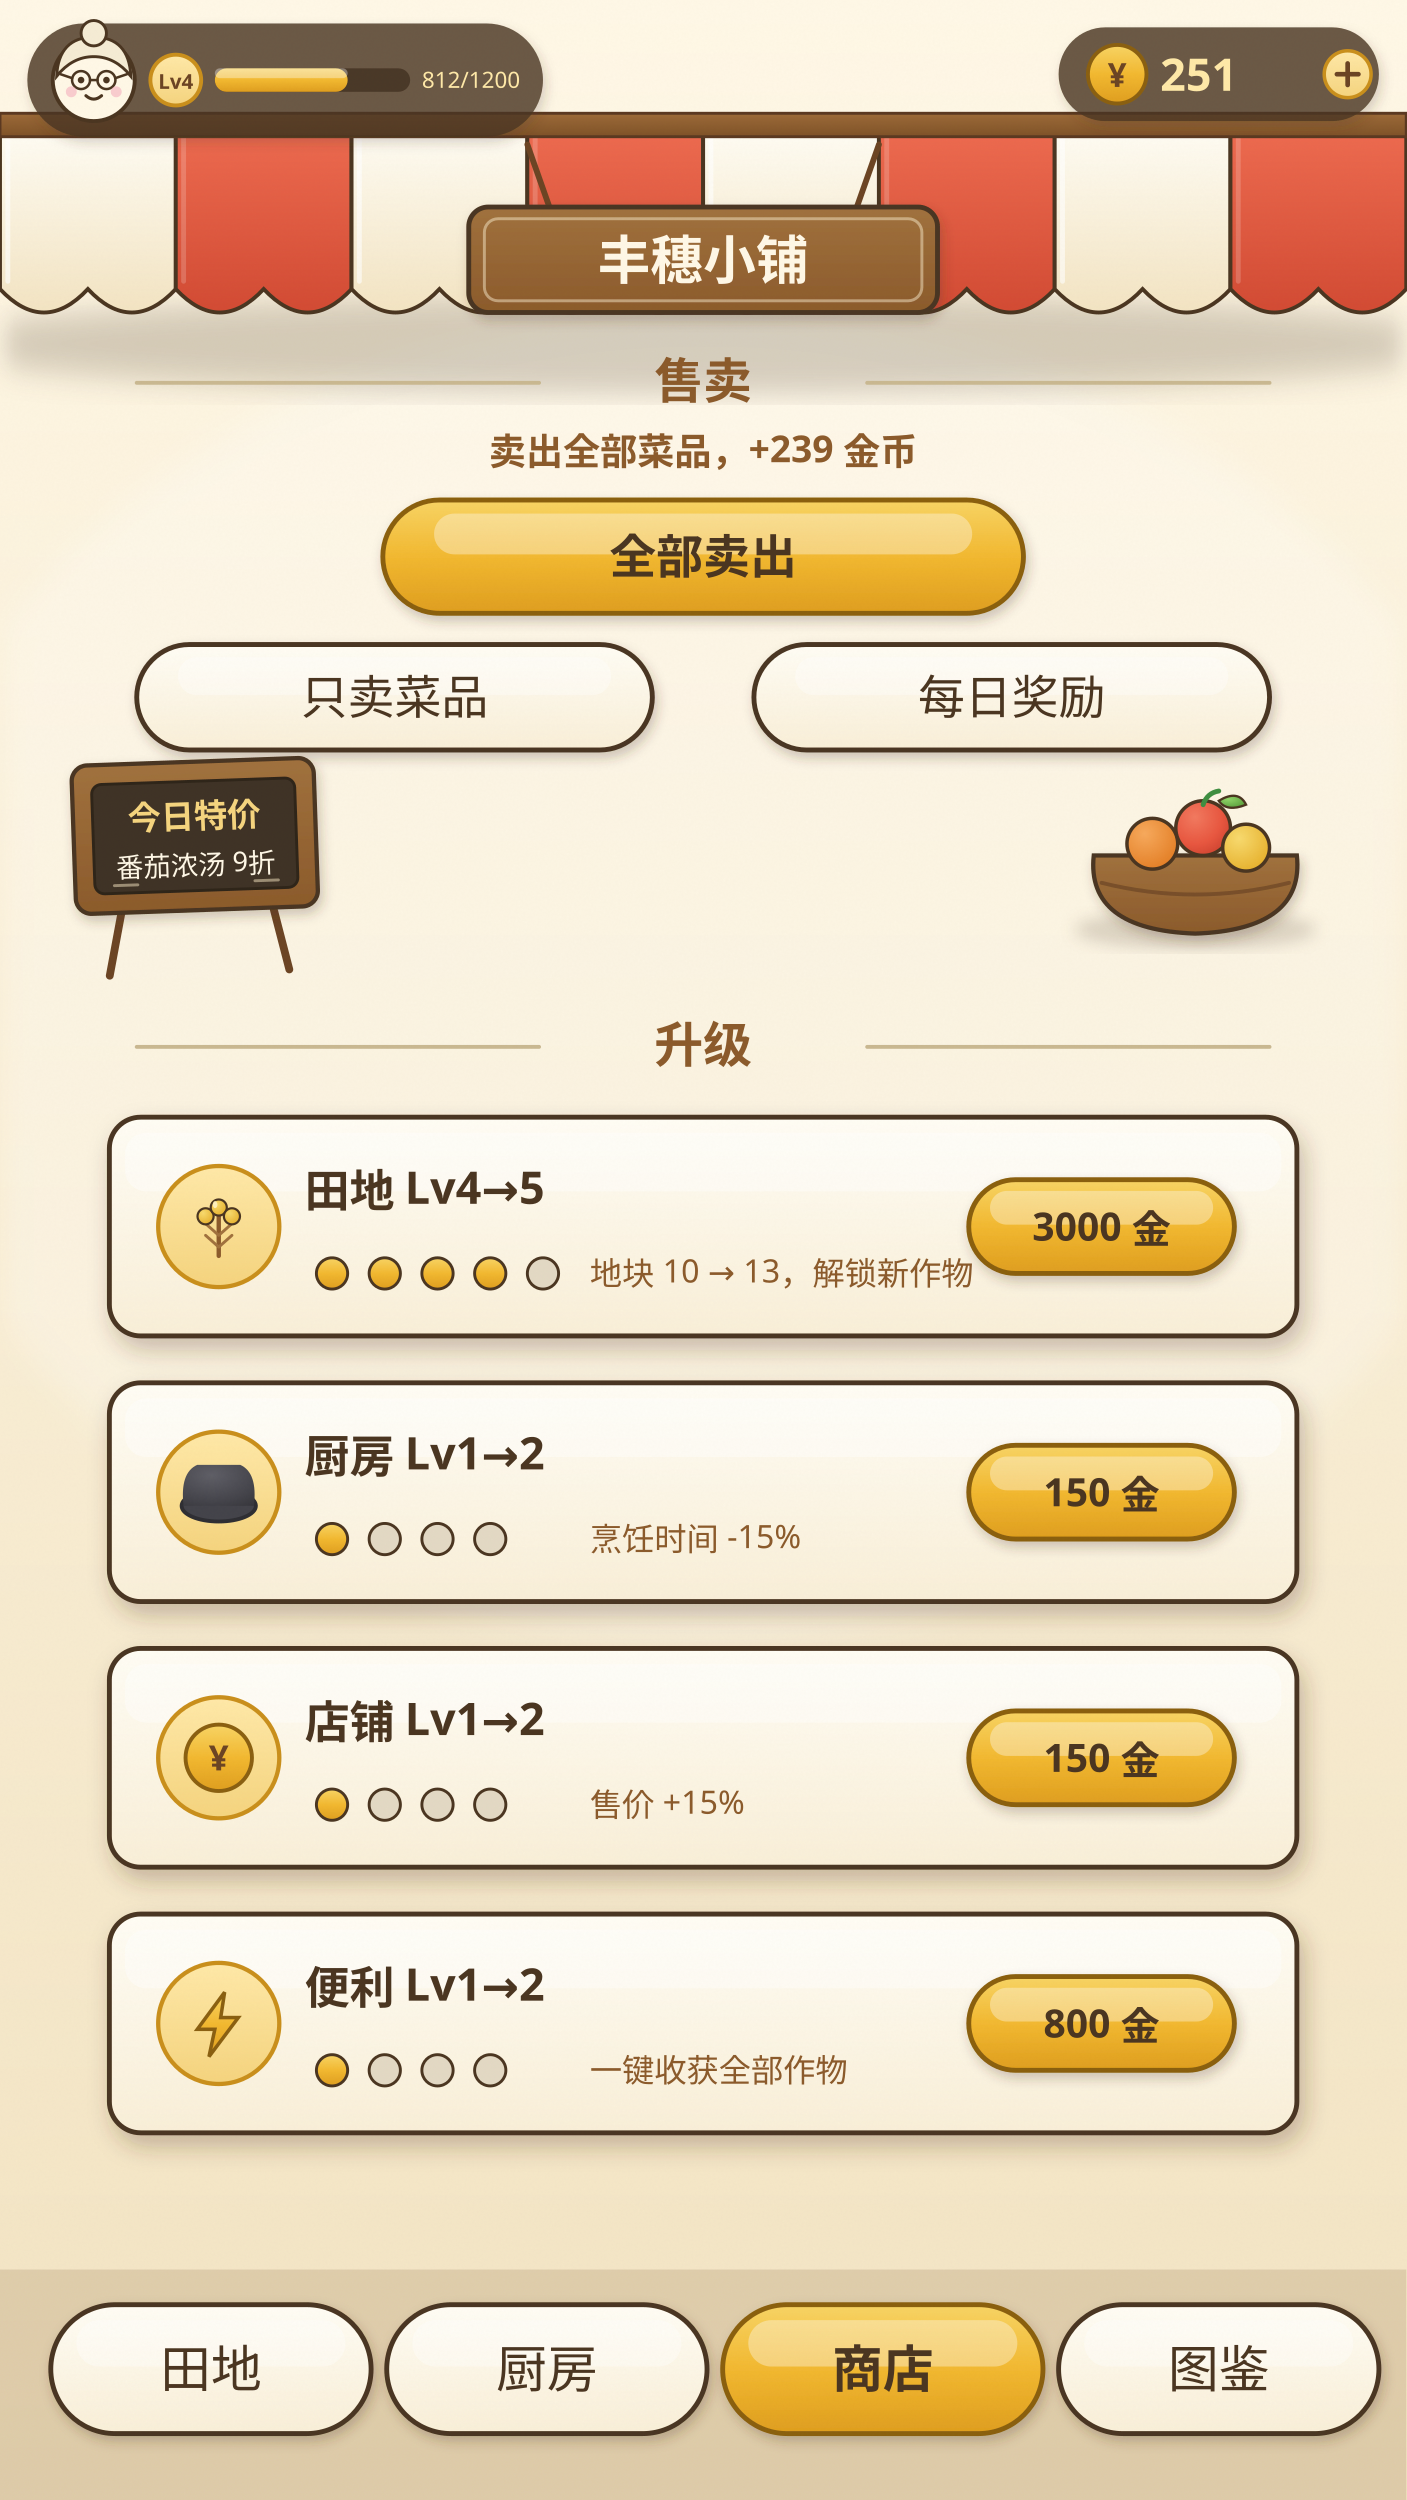
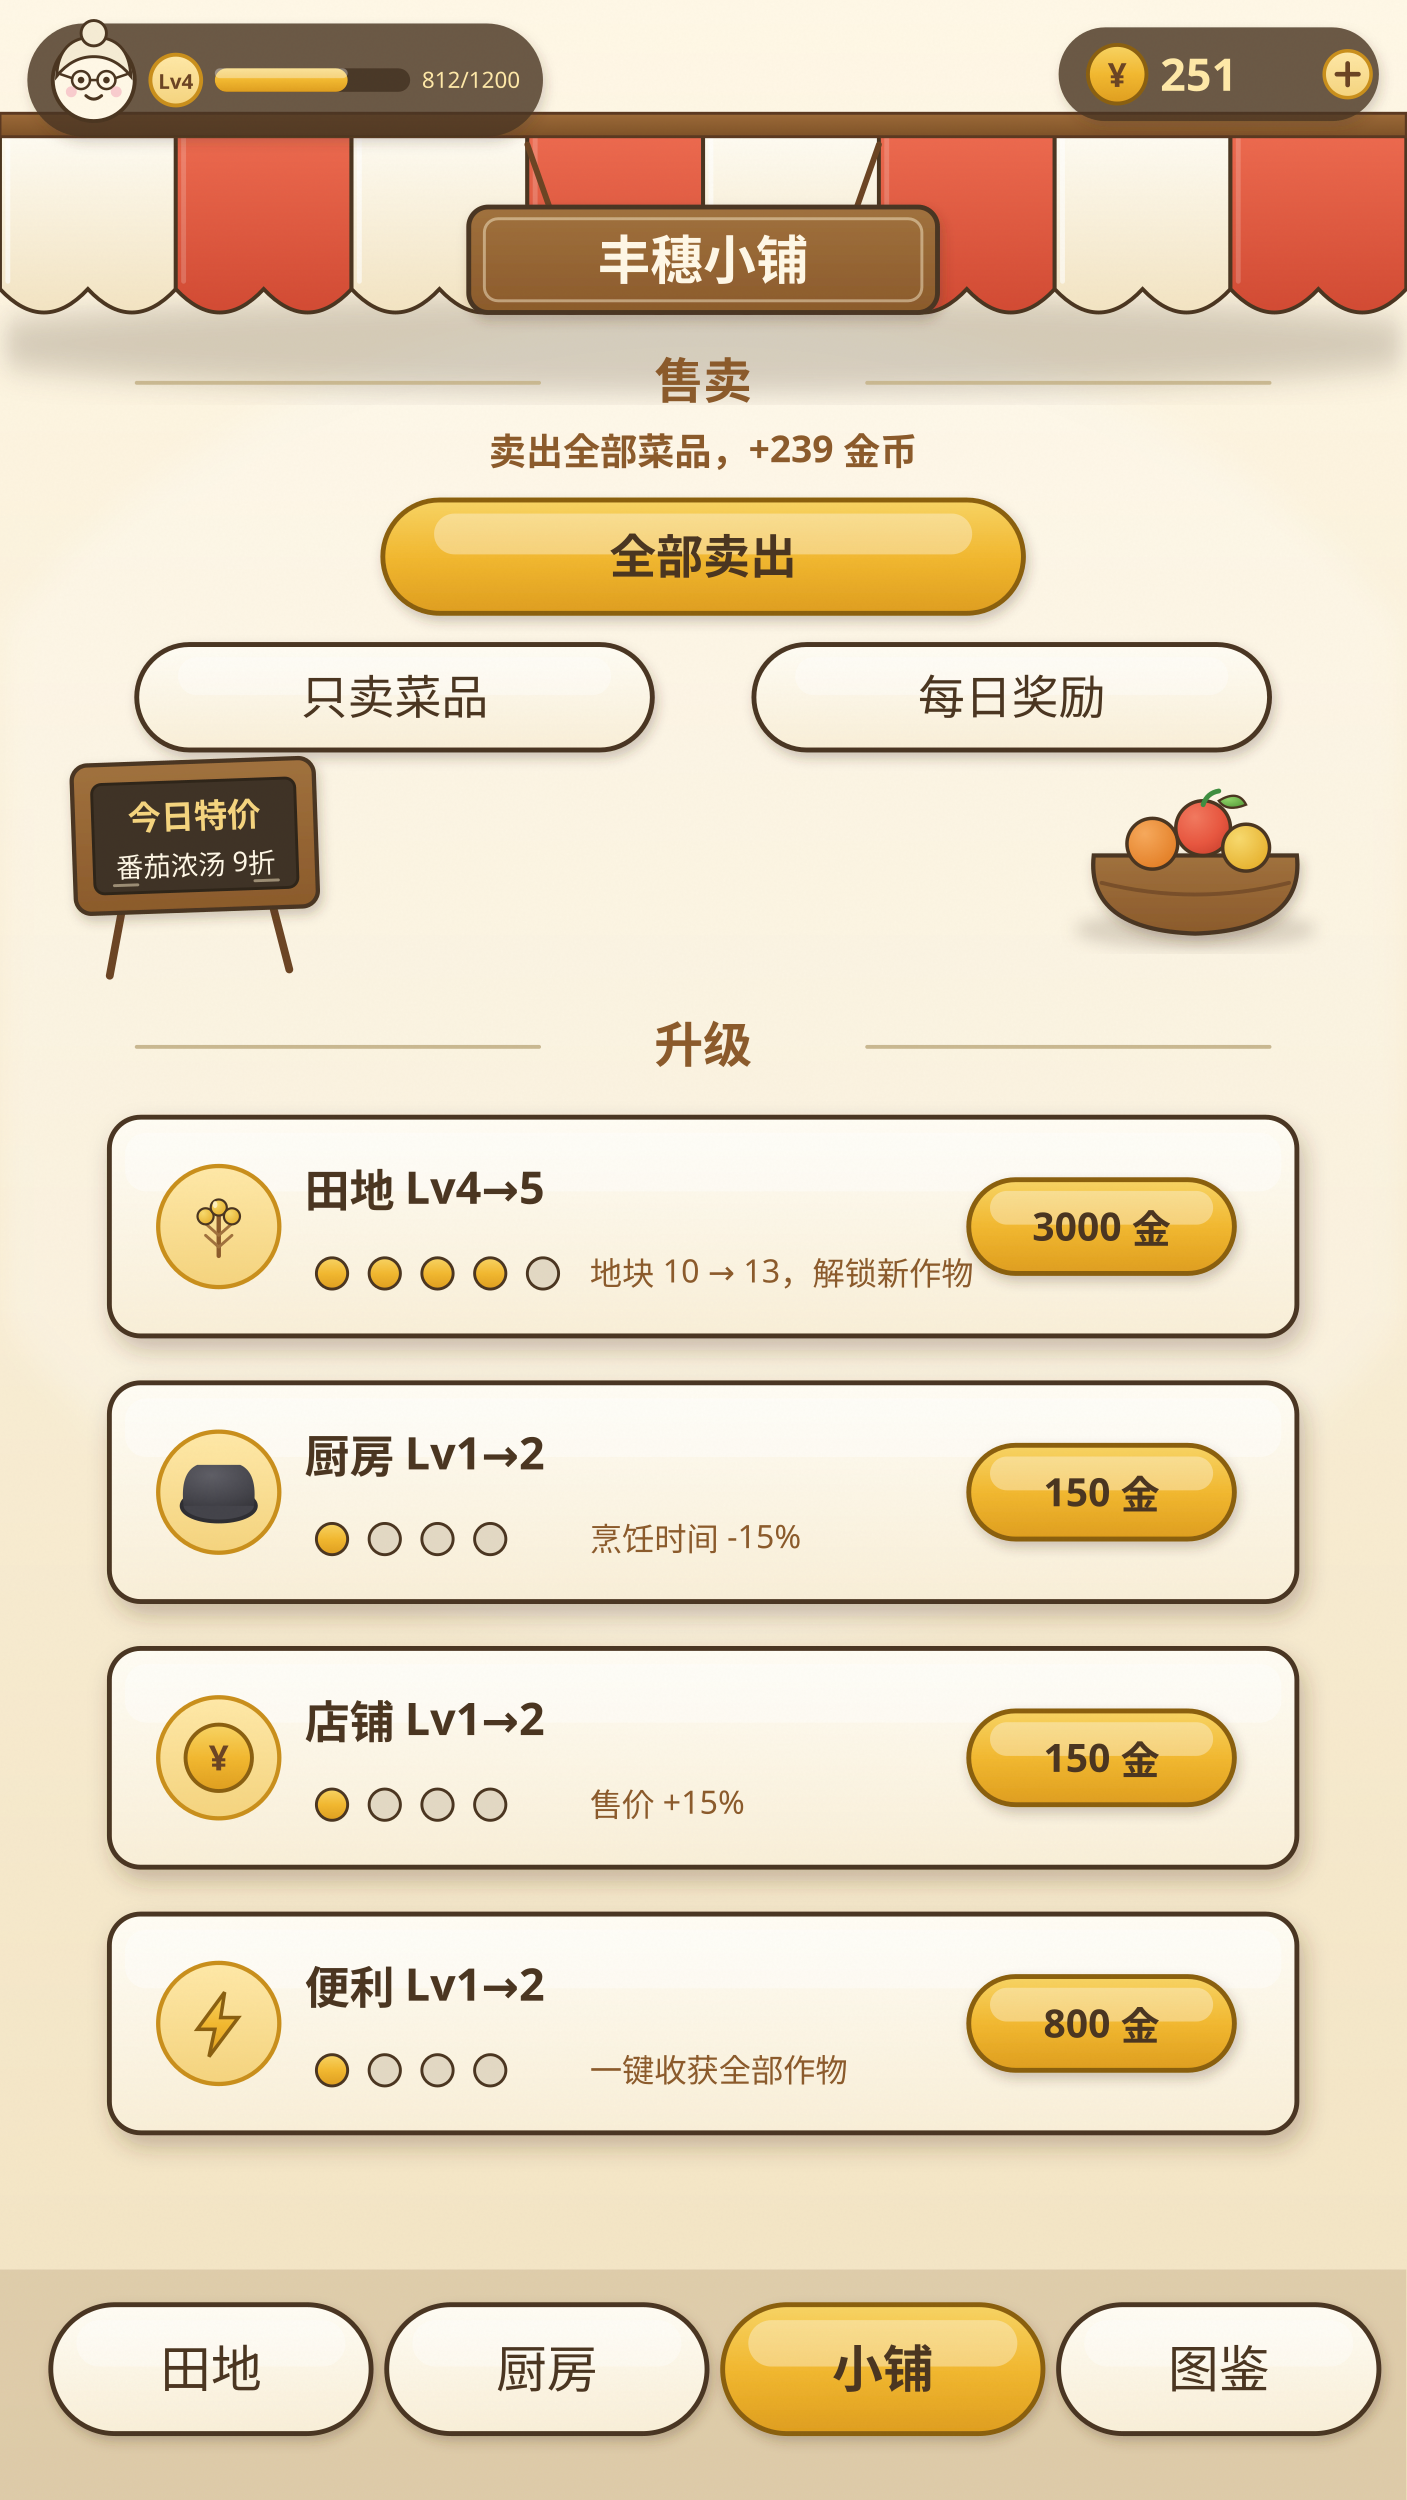
<svg xmlns="http://www.w3.org/2000/svg" width="720" height="1280" viewBox="0 0 720 1280">
  <defs>
    <linearGradient id="sky" x1="0" y1="0" x2="0" y2="1">
      <stop offset="0" stop-color="#9FD3E8" />
      <stop offset="0.55" stop-color="#BEE3D8" />
      <stop offset="1" stop-color="#D9F0E3" />
    </linearGradient>
    <radialGradient id="sun" cx="0.5" cy="0.5" r="0.5">
      <stop offset="0" stop-color="#FFE98A" />
      <stop offset="0.7" stop-color="#FFDF5C" />
      <stop offset="1" stop-color="#FFDF5C" stop-opacity="0" />
    </radialGradient>
    <linearGradient id="hillFar" x1="0" y1="0" x2="0" y2="1">
      <stop offset="0" stop-color="#B5DCA0" />
      <stop offset="1" stop-color="#A3D18B" />
    </linearGradient>
    <linearGradient id="hillNear" x1="0" y1="0" x2="0" y2="1">
      <stop offset="0" stop-color="#8FC96E" />
      <stop offset="1" stop-color="#7CB95A" />
    </linearGradient>
    <linearGradient id="grass" x1="0" y1="0" x2="0" y2="1">
      <stop offset="0" stop-color="#8AD35C" />
      <stop offset="0.4" stop-color="#7EC850" />
      <stop offset="1" stop-color="#6DB544" />
    </linearGradient>
    <linearGradient id="paper" x1="0" y1="0" x2="0" y2="1">
      <stop offset="0" stop-color="#FFFDF5" />
      <stop offset="1" stop-color="#F9EFD8" />
    </linearGradient>
    <linearGradient id="paperDeep" x1="0" y1="0" x2="0" y2="1">
      <stop offset="0" stop-color="#FFF8E7" />
      <stop offset="1" stop-color="#F3E4C2" />
    </linearGradient>
    <linearGradient id="gold" x1="0" y1="0" x2="0" y2="1">
      <stop offset="0" stop-color="#F8D464" />
      <stop offset="0.5" stop-color="#F2B830" />
      <stop offset="1" stop-color="#DF9E1E" />
    </linearGradient>
    <linearGradient id="goldSoft" x1="0" y1="0" x2="0" y2="1">
      <stop offset="0" stop-color="#FFE9A8" />
      <stop offset="1" stop-color="#F5D47E" />
    </linearGradient>
    <linearGradient id="woodV" x1="0" y1="0" x2="0" y2="1">
      <stop offset="0" stop-color="#9C6A38" />
      <stop offset="1" stop-color="#7E5127" />
    </linearGradient>
    <linearGradient id="woodWall" x1="0" y1="0" x2="0" y2="1">
      <stop offset="0" stop-color="#8B5F33" />
      <stop offset="1" stop-color="#6F4822" />
    </linearGradient>
    <linearGradient id="woodSign" x1="0" y1="0" x2="0" y2="1">
      <stop offset="0" stop-color="#A0713D" />
      <stop offset="1" stop-color="#8B5A2B" />
    </linearGradient>
    <linearGradient id="soilBed" x1="0" y1="0" x2="0" y2="1">
      <stop offset="0" stop-color="#A5764E" />
      <stop offset="0.5" stop-color="#96683F" />
      <stop offset="1" stop-color="#7E5636" />
    </linearGradient>
    <radialGradient id="tomatoG" cx="0.35" cy="0.3" r="0.9">
      <stop offset="0" stop-color="#F2795F" />
      <stop offset="0.55" stop-color="#E8563F" />
      <stop offset="1" stop-color="#C23A28" />
    </radialGradient>
    <radialGradient id="goldFruit" cx="0.35" cy="0.3" r="0.9">
      <stop offset="0" stop-color="#F8DA6E" />
      <stop offset="1" stop-color="#E3A81F" />
    </radialGradient>
    <radialGradient id="orangeG" cx="0.35" cy="0.3" r="0.9">
      <stop offset="0" stop-color="#F7A95C" />
      <stop offset="1" stop-color="#E0761A" />
    </radialGradient>
    <radialGradient id="greenG" cx="0.35" cy="0.3" r="0.9">
      <stop offset="0" stop-color="#8FD468" />
      <stop offset="1" stop-color="#4E9433" />
    </radialGradient>
    <radialGradient id="potatoG" cx="0.35" cy="0.3" r="0.9">
      <stop offset="0" stop-color="#D39E66" />
      <stop offset="1" stop-color="#A9713F" />
    </radialGradient>
    <radialGradient id="pinkG" cx="0.35" cy="0.3" r="0.9">
      <stop offset="0" stop-color="#F6BFCB" />
      <stop offset="1" stop-color="#E8557A" />
    </radialGradient>
    <radialGradient id="melonG" cx="0.35" cy="0.3" r="0.9">
      <stop offset="0" stop-color="#57A85C" />
      <stop offset="1" stop-color="#2E7D32" />
    </radialGradient>
    <radialGradient id="cabbageG" cx="0.35" cy="0.3" r="0.9">
      <stop offset="0" stop-color="#E9F2C8" />
      <stop offset="1" stop-color="#9CBF6A" />
    </radialGradient>
    <radialGradient id="mushroomCapG" cx="0.35" cy="0.3" r="0.9">
      <stop offset="0" stop-color="#C8A87E" />
      <stop offset="1" stop-color="#8A6844" />
    </radialGradient>
    <radialGradient id="chiliG" cx="0.35" cy="0.3" r="0.9">
      <stop offset="0" stop-color="#E8604C" />
      <stop offset="1" stop-color="#A03020" />
    </radialGradient>
    <radialGradient id="eggplantG" cx="0.35" cy="0.3" r="0.9">
      <stop offset="0" stop-color="#B98FD6" />
      <stop offset="1" stop-color="#5E3A8E" />
    </radialGradient>
    <radialGradient id="peanutG" cx="0.35" cy="0.3" r="0.9">
      <stop offset="0" stop-color="#F2DBB0" />
      <stop offset="1" stop-color="#B08A4E" />
    </radialGradient>
    <radialGradient id="grapeG" cx="0.35" cy="0.3" r="0.9">
      <stop offset="0" stop-color="#B39CE0" />
      <stop offset="1" stop-color="#5E35B1" />
    </radialGradient>
    <radialGradient id="peachG" cx="0.35" cy="0.3" r="0.9">
      <stop offset="0" stop-color="#FAD9C4" />
      <stop offset="1" stop-color="#F08A6B" />
    </radialGradient>
    <radialGradient id="plateG" cx="0.4" cy="0.3" r="1">
      <stop offset="0" stop-color="#FFFDF8" />
      <stop offset="1" stop-color="#E9DFC9" />
    </radialGradient>
    <radialGradient id="bunG" cx="0.4" cy="0.3" r="1">
      <stop offset="0" stop-color="#FFFDF5" />
      <stop offset="1" stop-color="#EFE0C2" />
    </radialGradient>
    <radialGradient id="breadG" cx="0.35" cy="0.3" r="1">
      <stop offset="0" stop-color="#F0CE8E" />
      <stop offset="1" stop-color="#C98F4E" />
    </radialGradient>
    <radialGradient id="jamG" cx="0.35" cy="0.3" r="1">
      <stop offset="0" stop-color="#F2637F" />
      <stop offset="1" stop-color="#C21847" />
    </radialGradient>
    <radialGradient id="potG" cx="0.4" cy="0.25" r="1.1">
      <stop offset="0" stop-color="#5E5E66" />
      <stop offset="0.6" stop-color="#43434A" />
      <stop offset="1" stop-color="#2E2E33" />
    </radialGradient>
    <radialGradient id="soupG" cx="0.4" cy="0.35" r="0.9">
      <stop offset="0" stop-color="#F2836A" />
      <stop offset="1" stop-color="#D24A33" />
    </radialGradient>
    <linearGradient id="awnRed" x1="0" y1="0" x2="0" y2="1">
      <stop offset="0" stop-color="#EE6B50" />
      <stop offset="1" stop-color="#D24A33" />
    </linearGradient>
    <linearGradient id="awnCream" x1="0" y1="0" x2="0" y2="1">
      <stop offset="0" stop-color="#FFFDF5" />
      <stop offset="1" stop-color="#F3E4C2" />
    </linearGradient>
    <filter id="soft" x="-40%" y="-40%" width="180%" height="180%">
      <feDropShadow dx="3" dy="6" stdDeviation="6" flood-color="#4A3520" flood-opacity="0.28" />
    </filter>
    <filter id="softSm" x="-40%" y="-40%" width="180%" height="180%">
      <feDropShadow dx="1.5" dy="3" stdDeviation="3" flood-color="#4A3520" flood-opacity="0.25" />
    </filter>
    <filter id="blur4">
      <feGaussianBlur stdDeviation="4" />
    </filter>
    <filter id="blur8">
      <feGaussianBlur stdDeviation="8" />
    </filter>
    <filter id="grain">
      <feTurbulence type="fractalNoise" baseFrequency="0.8" numOctaves="2" stitchTiles="stitch" />
      <feColorMatrix type="matrix" values="0 0 0 0 0.29  0 0 0 0 0.21  0 0 0 0 0.13  0 0 0 0.5 0" />
    </filter>
    <filter id="bleed" x="-15%" y="-15%" width="130%" height="130%">
      <feGaussianBlur stdDeviation="2.2" />
    </filter>
    <filter id="wcIcon" x="-12%" y="-12%" width="124%" height="124%">
      <feTurbulence type="fractalNoise" baseFrequency="0.03" numOctaves="3" seed="11" result="wob" />
      <feDisplacementMap in="SourceGraphic" in2="wob" scale="3" xChannelSelector="R" yChannelSelector="G" result="disp" />
      <feTurbulence type="fractalNoise" baseFrequency="0.02" numOctaves="3" seed="5" result="pigL" />
      <feColorMatrix in="pigL" type="matrix" values="0 0 0 0 0 0 0 0 0 0 0 0 0 0 0 1 1 1 0 -0.35" result="pigLA" />
      <feComposite in="disp" in2="pigLA" operator="in" result="blotch1" />
      <feTurbulence type="fractalNoise" baseFrequency="0.35" numOctaves="2" seed="9" result="pigF" />
      <feColorMatrix in="pigF" type="matrix" values="0 0 0 0 0 0 0 0 0 0 0 0 0 0 0 0.12 0.12 0.12 0 0.86" result="pigFA" />
      <feComposite in="blotch1" in2="pigFA" operator="in" result="blotch2" />
      <feMorphology in="blotch2" operator="erode" radius="1.5" result="er" />
      <feComposite in="blotch2" in2="er" operator="out" result="ring" />
      <feFlood flood-color="#3A2415" flood-opacity="0.3" result="poolC" />
      <feComposite in="poolC" in2="ring" operator="in" result="pool" />
      <feMerge>
        <feMergeNode in="blotch2" />
        <feMergeNode in="pool" />
      </feMerge>
    </filter>
    <filter id="wcBg" x="-4%" y="-4%" width="108%" height="108%">
      <feTurbulence type="fractalNoise" baseFrequency="0.007" numOctaves="3" seed="23" result="wob" />
      <feDisplacementMap in="SourceGraphic" in2="wob" scale="4" xChannelSelector="R" yChannelSelector="G" result="disp" />
      <feFlood flood-color="#FFF3D9" result="creamC" />
      <feTurbulence type="fractalNoise" baseFrequency="0.006" numOctaves="3" seed="17" result="washL" />
      <feColorMatrix in="washL" type="matrix" values="0 0 0 0 0 0 0 0 0 0 0 0 0 0 0 0.18 0.18 0.18 0 -0.22" result="washLA" />
      <feComposite in="creamC" in2="washLA" operator="in" result="washL2" />
      <feComposite in="washL2" in2="disp" operator="atop" result="w1" />
      <feFlood flood-color="#6B4423" result="brownC" />
      <feTurbulence type="fractalNoise" baseFrequency="0.01" numOctaves="3" seed="31" result="washD" />
      <feColorMatrix in="washD" type="matrix" values="0 0 0 0 0 0 0 0 0 0 0 0 0 0 0 0.1 0.1 0.1 0 -0.12" result="washDA" />
      <feComposite in="brownC" in2="washDA" operator="in" result="washD2" />
      <feComposite in="washD2" in2="w1" operator="atop" />
    </filter>
    <filter id="wcBgSoft" x="-4%" y="-4%" width="108%" height="108%">
      <feTurbulence type="fractalNoise" baseFrequency="0.007" numOctaves="3" seed="23" result="wob" />
      <feDisplacementMap in="SourceGraphic" in2="wob" scale="4" xChannelSelector="R" yChannelSelector="G" result="disp" />
      <feFlood flood-color="#FFF3D9" result="creamC" />
      <feTurbulence type="fractalNoise" baseFrequency="0.006" numOctaves="3" seed="17" result="washL" />
      <feColorMatrix in="washL" type="matrix" values="0 0 0 0 0 0 0 0 0 0 0 0 0 0 0 0.035 0.035 0.035 0 -0.045" result="washLA" />
      <feComposite in="creamC" in2="washLA" operator="in" result="washL2" />
      <feComposite in="washL2" in2="disp" operator="atop" result="w1" />
      <feFlood flood-color="#6B4423" result="brownC" />
      <feTurbulence type="fractalNoise" baseFrequency="0.01" numOctaves="3" seed="31" result="washD" />
      <feColorMatrix in="washD" type="matrix" values="0 0 0 0 0 0 0 0 0 0 0 0 0 0 0 0.05 0.05 0.05 0 -0.06" result="washDA" />
      <feComposite in="brownC" in2="washDA" operator="in" result="washD2" />
      <feComposite in="washD2" in2="w1" operator="atop" />
    </filter>
    <linearGradient id="soilDry" x1="0" y1="0" x2="0.6" y2="1">
      <stop offset="0" stop-color="#CE9C64" />
      <stop offset="0.55" stop-color="#B0824F" />
      <stop offset="1" stop-color="#96683F" />
    </linearGradient>
    <linearGradient id="soilWet" x1="0" y1="0" x2="0.6" y2="1">
      <stop offset="0" stop-color="#8A5F3C" />
      <stop offset="0.55" stop-color="#744C2E" />
      <stop offset="1" stop-color="#5F3D22" />
    </linearGradient>
    <linearGradient id="fadeDown" x1="0" y1="0" x2="0" y2="1">
      <stop offset="0" stop-color="#F3E4C2" stop-opacity="0" />
      <stop offset="1" stop-color="#F3E4C2" />
    </linearGradient>
    <linearGradient id="fadeR" x1="0" y1="0" x2="1" y2="0">
      <stop offset="0" stop-color="#FFF8E7" stop-opacity="0" />
      <stop offset="1" stop-color="#FFF8E7" />
    </linearGradient>
  </defs>
  <rect x="0" y="0" width="720" height="1280" rx="0" fill="#F3E4C2" stroke="none" stroke-width="0" />
  <rect x="-8" y="-8" width="736" height="1296" rx="0" fill="url(#paperDeep)" stroke="none" stroke-width="0" />
  <ellipse cx="360" cy="500" rx="420" ry="340" fill="#FFFFFF" opacity="0.25" filter="url(#blur8)" />
  <ellipse cx="360" cy="176" rx="400" ry="26" fill="#4A3520" opacity="0.22" filter="url(#blur8)" />
  <path d="M0 64 L90 64 L90 148 Q67.5 172 45 148 Q22.5 172 0 148 Z" fill="url(#awnCream)" stroke="#4A3520" stroke-width="2" />
  <path d="M4 68 L4 144" fill="none" stroke="#FFFFFF" stroke-width="2.5" stroke-linecap="round" opacity="0.6" />
  <path d="M90 64 L180 64 L180 148 Q157.5 172 135 148 Q112.5 172 90 148 Z" fill="url(#awnRed)" stroke="#4A3520" stroke-width="2" />
  <path d="M94 68 L94 144" fill="none" stroke="#FFFFFF" stroke-width="2.5" stroke-linecap="round" opacity="0.18" />
  <path d="M180 64 L270 64 L270 148 Q247.5 172 225 148 Q202.5 172 180 148 Z" fill="url(#awnCream)" stroke="#4A3520" stroke-width="2" />
  <path d="M184 68 L184 144" fill="none" stroke="#FFFFFF" stroke-width="2.5" stroke-linecap="round" opacity="0.6" />
  <path d="M270 64 L360 64 L360 148 Q337.5 172 315 148 Q292.5 172 270 148 Z" fill="url(#awnRed)" stroke="#4A3520" stroke-width="2" />
  <path d="M274 68 L274 144" fill="none" stroke="#FFFFFF" stroke-width="2.5" stroke-linecap="round" opacity="0.18" />
  <path d="M360 64 L450 64 L450 148 Q427.5 172 405 148 Q382.5 172 360 148 Z" fill="url(#awnCream)" stroke="#4A3520" stroke-width="2" />
  <path d="M364 68 L364 144" fill="none" stroke="#FFFFFF" stroke-width="2.5" stroke-linecap="round" opacity="0.6" />
  <path d="M450 64 L540 64 L540 148 Q517.5 172 495 148 Q472.5 172 450 148 Z" fill="url(#awnRed)" stroke="#4A3520" stroke-width="2" />
  <path d="M454 68 L454 144" fill="none" stroke="#FFFFFF" stroke-width="2.5" stroke-linecap="round" opacity="0.18" />
  <path d="M540 64 L630 64 L630 148 Q607.5 172 585 148 Q562.5 172 540 148 Z" fill="url(#awnCream)" stroke="#4A3520" stroke-width="2" />
  <path d="M544 68 L544 144" fill="none" stroke="#FFFFFF" stroke-width="2.5" stroke-linecap="round" opacity="0.6" />
  <path d="M630 64 L720 64 L720 148 Q697.5 172 675 148 Q652.5 172 630 148 Z" fill="url(#awnRed)" stroke="#4A3520" stroke-width="2" />
  <path d="M634 68 L634 144" fill="none" stroke="#FFFFFF" stroke-width="2.5" stroke-linecap="round" opacity="0.18" />
  <rect x="0" y="58" width="720" height="12" rx="0" fill="url(#woodV)" stroke="#5A3820" stroke-width="1.5" />
  <path d="M270 74 L282 108 M450 74 L438 108" fill="none" stroke="#6B4423" stroke-width="3" stroke-linecap="round" />
  <rect x="240" y="106" width="240" height="54" rx="10" fill="url(#woodSign)" stroke="#4A3520" stroke-width="2.5" filter="url(#softSm)" />
  <rect x="248" y="112" width="224" height="42" rx="7" fill="none" stroke="#F5E8C8" stroke-width="1.5" opacity="0.5" />
  <text x="360" y="143" font-family="'PingFang SC','Microsoft YaHei',sans-serif" font-size="27" fill="#FFF8E7" font-weight="bold" text-anchor="middle" opacity="1">丰穗小铺</text>
  <g transform="translate(612 436)">
    <ellipse cx="0" cy="40" rx="62" ry="10" fill="#4A3520" opacity="0.18" filter="url(#blur4)" />
    <path d="M-52 2 Q-56 40 0 42 Q56 40 52 2 Z" fill="url(#woodSign)" stroke="#4A3520" stroke-width="2.2" filter="url(#softSm)" />
    <path d="M-48 16 Q0 28 48 16" fill="none" stroke="#6B4423" stroke-width="2" stroke-linecap="round" opacity="0.7" />
    <circle cx="-22" cy="-4" r="13" fill="url(#orangeG)" stroke="#4A3520" stroke-width="1.8" />
    <circle cx="4" cy="-12" r="14" fill="url(#tomatoG)" stroke="#4A3520" stroke-width="1.8" />
    <circle cx="26" cy="-2" r="12" fill="url(#goldFruit)" stroke="#4A3520" stroke-width="1.8" />
    <path d="M4 -24 q2 -6 8 -7" fill="none" stroke="#3E8E41" stroke-width="2.5" stroke-linecap="round" />
    <path d="M12 -26 q10 -6 14 2 q-10 4 -14 -2 Z" fill="url(#greenG)" stroke="#4A3520" stroke-width="1.2" />
  </g>
  <rect x="14" y="12" width="264" height="58" rx="29" fill="#4A3520" stroke="none" stroke-width="0" opacity="0.82" filter="url(#softSm)" />
  <g>
    <circle cx="48" cy="41" r="21" fill="#FFF8E7" stroke="#4A3520" stroke-width="2" />
    <path d="M29 39 Q30 19 48 19 Q66 19 67 39 Q59 29 48 29 Q37 29 29 39 Z" fill="#F5ECD4" stroke="#4A3520" stroke-width="1.5" />
    <circle cx="48" cy="17" r="6.5" fill="#F5ECD4" stroke="#4A3520" stroke-width="1.5" />
    <circle cx="41.5" cy="41" r="4.6" fill="none" stroke="#4A3520" stroke-width="1.3" />
    <circle cx="54.5" cy="41" r="4.6" fill="none" stroke="#4A3520" stroke-width="1.3" />
    <path d="M46.1 41 L49.9 41 M36.9 40 L31 38 M59.1 40 L65 38" fill="none" stroke="#4A3520" stroke-width="1.3" stroke-linecap="round" />
    <circle cx="41.5" cy="41" r="1.7" fill="#4A3520" />
    <circle cx="54.5" cy="41" r="1.7" fill="#4A3520" />
    <path d="M44 49 Q48 52.5 52 49" fill="none" stroke="#4A3520" stroke-width="1.6" stroke-linecap="round" />
    <circle cx="36.5" cy="47" r="2.8" fill="#F4A7B9" opacity="0.55" />
    <circle cx="59.5" cy="47" r="2.8" fill="#F4A7B9" opacity="0.55" />
  </g>
  <circle cx="90" cy="41" r="13" fill="url(#goldSoft)" stroke="#C98F1B" stroke-width="2" />
  <text x="90" y="45.5" font-family="'PingFang SC','Microsoft YaHei',sans-serif" font-size="10.5" fill="#6B4423" font-weight="bold" text-anchor="middle" opacity="1">Lv4</text>
  <rect x="110" y="35" width="100" height="12" rx="6" fill="#2E1D0E" stroke="none" stroke-width="0" opacity="0.55" />
  <rect x="110" y="35" width="68" height="12" rx="6" fill="url(#gold)" stroke="none" stroke-width="0" />
  <rect x="110" y="35" width="68" height="5" rx="2.5" fill="#FFFFFF" stroke="none" stroke-width="0" opacity="0.35" />
  <text x="216" y="45" font-family="'PingFang SC','Microsoft YaHei',sans-serif" font-size="11.5" fill="#FFE9A8" font-weight="normal" text-anchor="start" opacity="1">812/1200</text>
  <rect x="542" y="14" width="164" height="48" rx="24" fill="#4A3520" stroke="none" stroke-width="0" opacity="0.82" filter="url(#softSm)" />
  <circle cx="572" cy="38" r="15" fill="url(#gold)" stroke="#8A5F10" stroke-width="2" />
  <text x="572" y="44.5" font-family="'PingFang SC','Microsoft YaHei',sans-serif" font-size="17" fill="#6B4423" font-weight="bold" text-anchor="middle" opacity="1">¥</text>
  <text x="594" y="46.5" font-family="'PingFang SC','Microsoft YaHei',sans-serif" font-size="23" fill="#FFE9A8" font-weight="bold" text-anchor="start" opacity="1">251</text>
  <circle cx="690" cy="38" r="12" fill="url(#goldSoft)" stroke="#C98F1B" stroke-width="1.8" />
  <path d="M690 32.5 L690 43.5 M684.5 38 L695.5 38" fill="none" stroke="#6B4423" stroke-width="2.4" stroke-linecap="round" />
  <path d="M70 196 L276 196 M444 196 L650 196" fill="none" stroke="#C9B891" stroke-width="2" stroke-linecap="round" />
  <text x="360" y="204" font-family="'PingFang SC','Microsoft YaHei',sans-serif" font-size="25" fill="#8B5A2B" font-weight="bold" text-anchor="middle" opacity="1">售卖</text>
  <text x="360" y="238" font-family="'PingFang SC','Microsoft YaHei',sans-serif" font-size="19" fill="#8B5A2B" font-weight="bold" text-anchor="middle" opacity="1">卖出全部菜品，+239 金币</text>
  <rect x="196" y="256" width="328" height="58" rx="29" fill="url(#gold)" stroke="#8A5F10" stroke-width="2.5" filter="url(#softSm)" />
  <rect x="222.24" y="262.96" width="275.52" height="20.88" rx="10.44" fill="#FFFFFF" stroke="none" stroke-width="0" opacity="0.35" />
  <text x="360" y="293.64" font-family="'PingFang SC','Microsoft YaHei',sans-serif" font-size="24" fill="#4A3520" font-weight="bold" text-anchor="middle" opacity="1">全部卖出</text>
  <rect x="70" y="330" width="264" height="54" rx="27" fill="url(#paper)" stroke="#4A3520" stroke-width="2.5" filter="url(#softSm)" />
  <rect x="91.12" y="336.48" width="221.76" height="19.44" rx="9.72" fill="#FFFFFF" stroke="none" stroke-width="0" opacity="0.35" />
  <text x="202" y="365.64" font-family="'PingFang SC','Microsoft YaHei',sans-serif" font-size="24" fill="#4A3520" font-weight="normal" text-anchor="middle" opacity="1">只卖菜品</text>
  <rect x="386" y="330" width="264" height="54" rx="27" fill="url(#paper)" stroke="#4A3520" stroke-width="2.5" filter="url(#softSm)" />
  <rect x="407.12" y="336.48" width="221.76" height="19.44" rx="9.72" fill="#FFFFFF" stroke="none" stroke-width="0" opacity="0.35" />
  <text x="518" y="365.64" font-family="'PingFang SC','Microsoft YaHei',sans-serif" font-size="24" fill="#4A3520" font-weight="normal" text-anchor="middle" opacity="1">每日奖励</text>
  <g transform="translate(100 436) rotate(-2)">
    <path d="M-38 26 L-46 62 M38 26 L46 62" fill="none" stroke="#6B4423" stroke-width="4" stroke-linecap="round" />
    <rect x="-62" y="-46" width="124" height="76" rx="8" fill="url(#woodSign)" stroke="#4A3520" stroke-width="2.2" filter="url(#softSm)" />
    <rect x="-52" y="-36" width="104" height="56" rx="5" fill="#3E3225" stroke="#2E2418" stroke-width="1.5" />
    <text x="0" y="-12" font-family="'PingFang SC','Microsoft YaHei',sans-serif" font-size="17" fill="#F5D47E" font-weight="bold" text-anchor="middle" opacity="1">今日特价</text>
    <text x="0" y="12" font-family="'PingFang SC','Microsoft YaHei',sans-serif" font-size="14" fill="#FFF8E7" font-weight="normal" text-anchor="middle" opacity="1">番茄浓汤 9折</text>
    <path d="M-42 16 L-30 16 M30 16 L42 16" fill="none" stroke="#D9C9A8" stroke-width="1.5" stroke-linecap="round" opacity="0.6" />
  </g>
  <path d="M70 536 L276 536 M444 536 L650 536" fill="none" stroke="#C9B891" stroke-width="2" stroke-linecap="round" />
  <text x="360" y="544" font-family="'PingFang SC','Microsoft YaHei',sans-serif" font-size="25" fill="#8B5A2B" font-weight="bold" text-anchor="middle" opacity="1">升级</text>
  <rect x="56" y="572" width="608" height="112" rx="16" fill="url(#paper)" stroke="#4A3520" stroke-width="2.5" filter="url(#soft)" />
  <rect x="64" y="580" width="592" height="30" rx="11" fill="#FFFFFF" stroke="none" stroke-width="0" opacity="0.4" />
  <circle cx="112" cy="628" r="31" fill="url(#goldSoft)" stroke="#C98F1B" stroke-width="2.2" />
  <g transform="translate(94,610) scale(0.75)">
    <path d="M24 44 L24 14" fill="none" stroke="#8B5A2B" stroke-width="3" stroke-linecap="round" />
    <path d="M24 30 L15 22 M24 30 L33 22 M24 38 L15 30 M24 38 L33 30" fill="none" stroke="#A0713D" stroke-width="2" stroke-linecap="round" />
    <circle cx="15" cy="17" r="5.5" fill="url(#goldFruit)" stroke="#4A3520" stroke-width="1.5" />
    <circle cx="24" cy="11" r="5.5" fill="url(#goldFruit)" stroke="#4A3520" stroke-width="1.5" />
    <circle cx="33" cy="17" r="5.5" fill="url(#goldFruit)" stroke="#4A3520" stroke-width="1.5" />
    <ellipse cx="21.5" cy="9" rx="1.6" ry="2.4" fill="#FFF3C4" opacity="0.9" />
  </g>
  <text x="156" y="618" font-family="'PingFang SC','Microsoft YaHei',sans-serif" font-size="23" fill="#4A3520" font-weight="bold" text-anchor="start" opacity="1">田地 Lv4→5</text>
  <circle cx="170" cy="652" r="8" fill="url(#gold)" stroke="#4A3520" stroke-width="1.5" />
  <circle cx="197" cy="652" r="8" fill="url(#gold)" stroke="#4A3520" stroke-width="1.5" />
  <circle cx="224" cy="652" r="8" fill="url(#gold)" stroke="#4A3520" stroke-width="1.5" />
  <circle cx="251" cy="652" r="8" fill="url(#gold)" stroke="#4A3520" stroke-width="1.5" />
  <circle cx="278" cy="652" r="8" fill="#E3D9C4" stroke="#4A3520" stroke-width="1.5" />
  <text x="302" y="658" font-family="'PingFang SC','Microsoft YaHei',sans-serif" font-size="16.5" fill="#8B5A2B" font-weight="normal" text-anchor="start" opacity="1">地块 10 → 13，解锁新作物</text>
  <rect x="496" y="604" width="136" height="48" rx="24" fill="url(#gold)" stroke="#8A5F10" stroke-width="2.5" filter="url(#softSm)" />
  <rect x="506.88" y="609.76" width="114.24" height="17.28" rx="8.64" fill="#FFFFFF" stroke="none" stroke-width="0" opacity="0.35" />
  <text x="564" y="635.2" font-family="'PingFang SC','Microsoft YaHei',sans-serif" font-size="20" fill="#4A3520" font-weight="bold" text-anchor="middle" opacity="1">3000 金</text>
  <rect x="56" y="708" width="608" height="112" rx="16" fill="url(#paper)" stroke="#4A3520" stroke-width="2.5" filter="url(#soft)" />
  <rect x="64" y="716" width="592" height="30" rx="11" fill="#FFFFFF" stroke="none" stroke-width="0" opacity="0.4" />
  <circle cx="112" cy="764" r="31" fill="url(#goldSoft)" stroke="#C98F1B" stroke-width="2.2" />
  <ellipse cx="112" cy="771" rx="19" ry="8" fill="#43434A" stroke="#2E2E33" stroke-width="2" />
  <path d="M94 771 Q92 754 101 750 L123 750 Q132 754 130 771 Z" fill="url(#potG)" />
  <text x="156" y="754" font-family="'PingFang SC','Microsoft YaHei',sans-serif" font-size="23" fill="#4A3520" font-weight="bold" text-anchor="start" opacity="1">厨房 Lv1→2</text>
  <circle cx="170" cy="788" r="8" fill="url(#gold)" stroke="#4A3520" stroke-width="1.5" />
  <circle cx="197" cy="788" r="8" fill="#E3D9C4" stroke="#4A3520" stroke-width="1.5" />
  <circle cx="224" cy="788" r="8" fill="#E3D9C4" stroke="#4A3520" stroke-width="1.5" />
  <circle cx="251" cy="788" r="8" fill="#E3D9C4" stroke="#4A3520" stroke-width="1.5" />
  <text x="302" y="794" font-family="'PingFang SC','Microsoft YaHei',sans-serif" font-size="16.5" fill="#8B5A2B" font-weight="normal" text-anchor="start" opacity="1">烹饪时间 -15%</text>
  <rect x="496" y="740" width="136" height="48" rx="24" fill="url(#gold)" stroke="#8A5F10" stroke-width="2.5" filter="url(#softSm)" />
  <rect x="506.88" y="745.76" width="114.24" height="17.28" rx="8.64" fill="#FFFFFF" stroke="none" stroke-width="0" opacity="0.35" />
  <text x="564" y="771.2" font-family="'PingFang SC','Microsoft YaHei',sans-serif" font-size="20" fill="#4A3520" font-weight="bold" text-anchor="middle" opacity="1">150 金</text>
  <rect x="56" y="844" width="608" height="112" rx="16" fill="url(#paper)" stroke="#4A3520" stroke-width="2.5" filter="url(#soft)" />
  <rect x="64" y="852" width="592" height="30" rx="11" fill="#FFFFFF" stroke="none" stroke-width="0" opacity="0.4" />
  <circle cx="112" cy="900" r="31" fill="url(#goldSoft)" stroke="#C98F1B" stroke-width="2.2" />
  <circle cx="112" cy="900" r="17" fill="url(#gold)" stroke="#8A5F10" stroke-width="2" />
  <text x="112" y="906.46" font-family="'PingFang SC','Microsoft YaHei',sans-serif" font-size="17.85" fill="#6B4423" font-weight="bold" text-anchor="middle" opacity="1">¥</text>
  <text x="156" y="890" font-family="'PingFang SC','Microsoft YaHei',sans-serif" font-size="23" fill="#4A3520" font-weight="bold" text-anchor="start" opacity="1">店铺 Lv1→2</text>
  <circle cx="170" cy="924" r="8" fill="url(#gold)" stroke="#4A3520" stroke-width="1.5" />
  <circle cx="197" cy="924" r="8" fill="#E3D9C4" stroke="#4A3520" stroke-width="1.5" />
  <circle cx="224" cy="924" r="8" fill="#E3D9C4" stroke="#4A3520" stroke-width="1.5" />
  <circle cx="251" cy="924" r="8" fill="#E3D9C4" stroke="#4A3520" stroke-width="1.5" />
  <text x="302" y="930" font-family="'PingFang SC','Microsoft YaHei',sans-serif" font-size="16.5" fill="#8B5A2B" font-weight="normal" text-anchor="start" opacity="1">售价 +15%</text>
  <rect x="496" y="876" width="136" height="48" rx="24" fill="url(#gold)" stroke="#8A5F10" stroke-width="2.5" filter="url(#softSm)" />
  <rect x="506.88" y="881.76" width="114.24" height="17.28" rx="8.64" fill="#FFFFFF" stroke="none" stroke-width="0" opacity="0.35" />
  <text x="564" y="907.2" font-family="'PingFang SC','Microsoft YaHei',sans-serif" font-size="20" fill="#4A3520" font-weight="bold" text-anchor="middle" opacity="1">150 金</text>
  <rect x="56" y="980" width="608" height="112" rx="16" fill="url(#paper)" stroke="#4A3520" stroke-width="2.5" filter="url(#soft)" />
  <rect x="64" y="988" width="592" height="30" rx="11" fill="#FFFFFF" stroke="none" stroke-width="0" opacity="0.4" />
  <circle cx="112" cy="1036" r="31" fill="url(#goldSoft)" stroke="#C98F1B" stroke-width="2.2" />
  <path d="M115 1020 L101 1039 L110 1039 L107 1053 L122 1033 L113 1033 Z" fill="url(#gold)" stroke="#8A5F10" stroke-width="1.8" />
  <text x="156" y="1026" font-family="'PingFang SC','Microsoft YaHei',sans-serif" font-size="23" fill="#4A3520" font-weight="bold" text-anchor="start" opacity="1">便利 Lv1→2</text>
  <circle cx="170" cy="1060" r="8" fill="url(#gold)" stroke="#4A3520" stroke-width="1.5" />
  <circle cx="197" cy="1060" r="8" fill="#E3D9C4" stroke="#4A3520" stroke-width="1.5" />
  <circle cx="224" cy="1060" r="8" fill="#E3D9C4" stroke="#4A3520" stroke-width="1.5" />
  <circle cx="251" cy="1060" r="8" fill="#E3D9C4" stroke="#4A3520" stroke-width="1.5" />
  <text x="302" y="1066" font-family="'PingFang SC','Microsoft YaHei',sans-serif" font-size="16.5" fill="#8B5A2B" font-weight="normal" text-anchor="start" opacity="1">一键收获全部作物</text>
  <rect x="496" y="1012" width="136" height="48" rx="24" fill="url(#gold)" stroke="#8A5F10" stroke-width="2.5" filter="url(#softSm)" />
  <rect x="506.88" y="1017.76" width="114.24" height="17.28" rx="8.64" fill="#FFFFFF" stroke="none" stroke-width="0" opacity="0.35" />
  <text x="564" y="1043.2" font-family="'PingFang SC','Microsoft YaHei',sans-serif" font-size="20" fill="#4A3520" font-weight="bold" text-anchor="middle" opacity="1">800 金</text>
  <rect x="0" y="1162" width="720" height="118" rx="0" fill="#6B4423" stroke="none" stroke-width="0" opacity="0.16" />
  <rect x="26" y="1180" width="164" height="66" rx="33" fill="url(#paper)" stroke="#4A3520" stroke-width="2.5" filter="url(#softSm)" />
  <rect x="39.12" y="1187.92" width="137.76" height="23.76" rx="11.88" fill="#FFFFFF" stroke="none" stroke-width="0" opacity="0.35" />
  <text x="108" y="1222.36" font-family="'PingFang SC','Microsoft YaHei',sans-serif" font-size="26" fill="#4A3520" font-weight="normal" text-anchor="middle" opacity="1">田地</text>
  <rect x="198" y="1180" width="164" height="66" rx="33" fill="url(#paper)" stroke="#4A3520" stroke-width="2.5" filter="url(#softSm)" />
  <rect x="211.12" y="1187.92" width="137.76" height="23.76" rx="11.88" fill="#FFFFFF" stroke="none" stroke-width="0" opacity="0.35" />
  <text x="280" y="1222.36" font-family="'PingFang SC','Microsoft YaHei',sans-serif" font-size="26" fill="#4A3520" font-weight="normal" text-anchor="middle" opacity="1">厨房</text>
  <rect x="370" y="1180" width="164" height="66" rx="33" fill="url(#gold)" stroke="#8A5F10" stroke-width="2.5" filter="url(#softSm)" />
  <rect x="383.12" y="1187.92" width="137.76" height="23.76" rx="11.88" fill="#FFFFFF" stroke="none" stroke-width="0" opacity="0.35" />
-   <text x="452" y="1222.36" font-family="'PingFang SC','Microsoft YaHei',sans-serif" font-size="26" fill="#4A3520" font-weight="bold" text-anchor="middle" opacity="1">商店</text>
+   <text x="452" y="1222.36" font-family="'PingFang SC','Microsoft YaHei',sans-serif" font-size="26" fill="#4A3520" font-weight="bold" text-anchor="middle" opacity="1">小铺</text>
  <rect x="542" y="1180" width="164" height="66" rx="33" fill="url(#paper)" stroke="#4A3520" stroke-width="2.5" filter="url(#softSm)" />
  <rect x="555.12" y="1187.92" width="137.76" height="23.76" rx="11.88" fill="#FFFFFF" stroke="none" stroke-width="0" opacity="0.35" />
  <text x="624" y="1222.36" font-family="'PingFang SC','Microsoft YaHei',sans-serif" font-size="26" fill="#4A3520" font-weight="normal" text-anchor="middle" opacity="1">图鉴</text>
  <rect x="0" y="0" width="720" height="1280" filter="url(#grain)" opacity="0.05" />
</svg>
